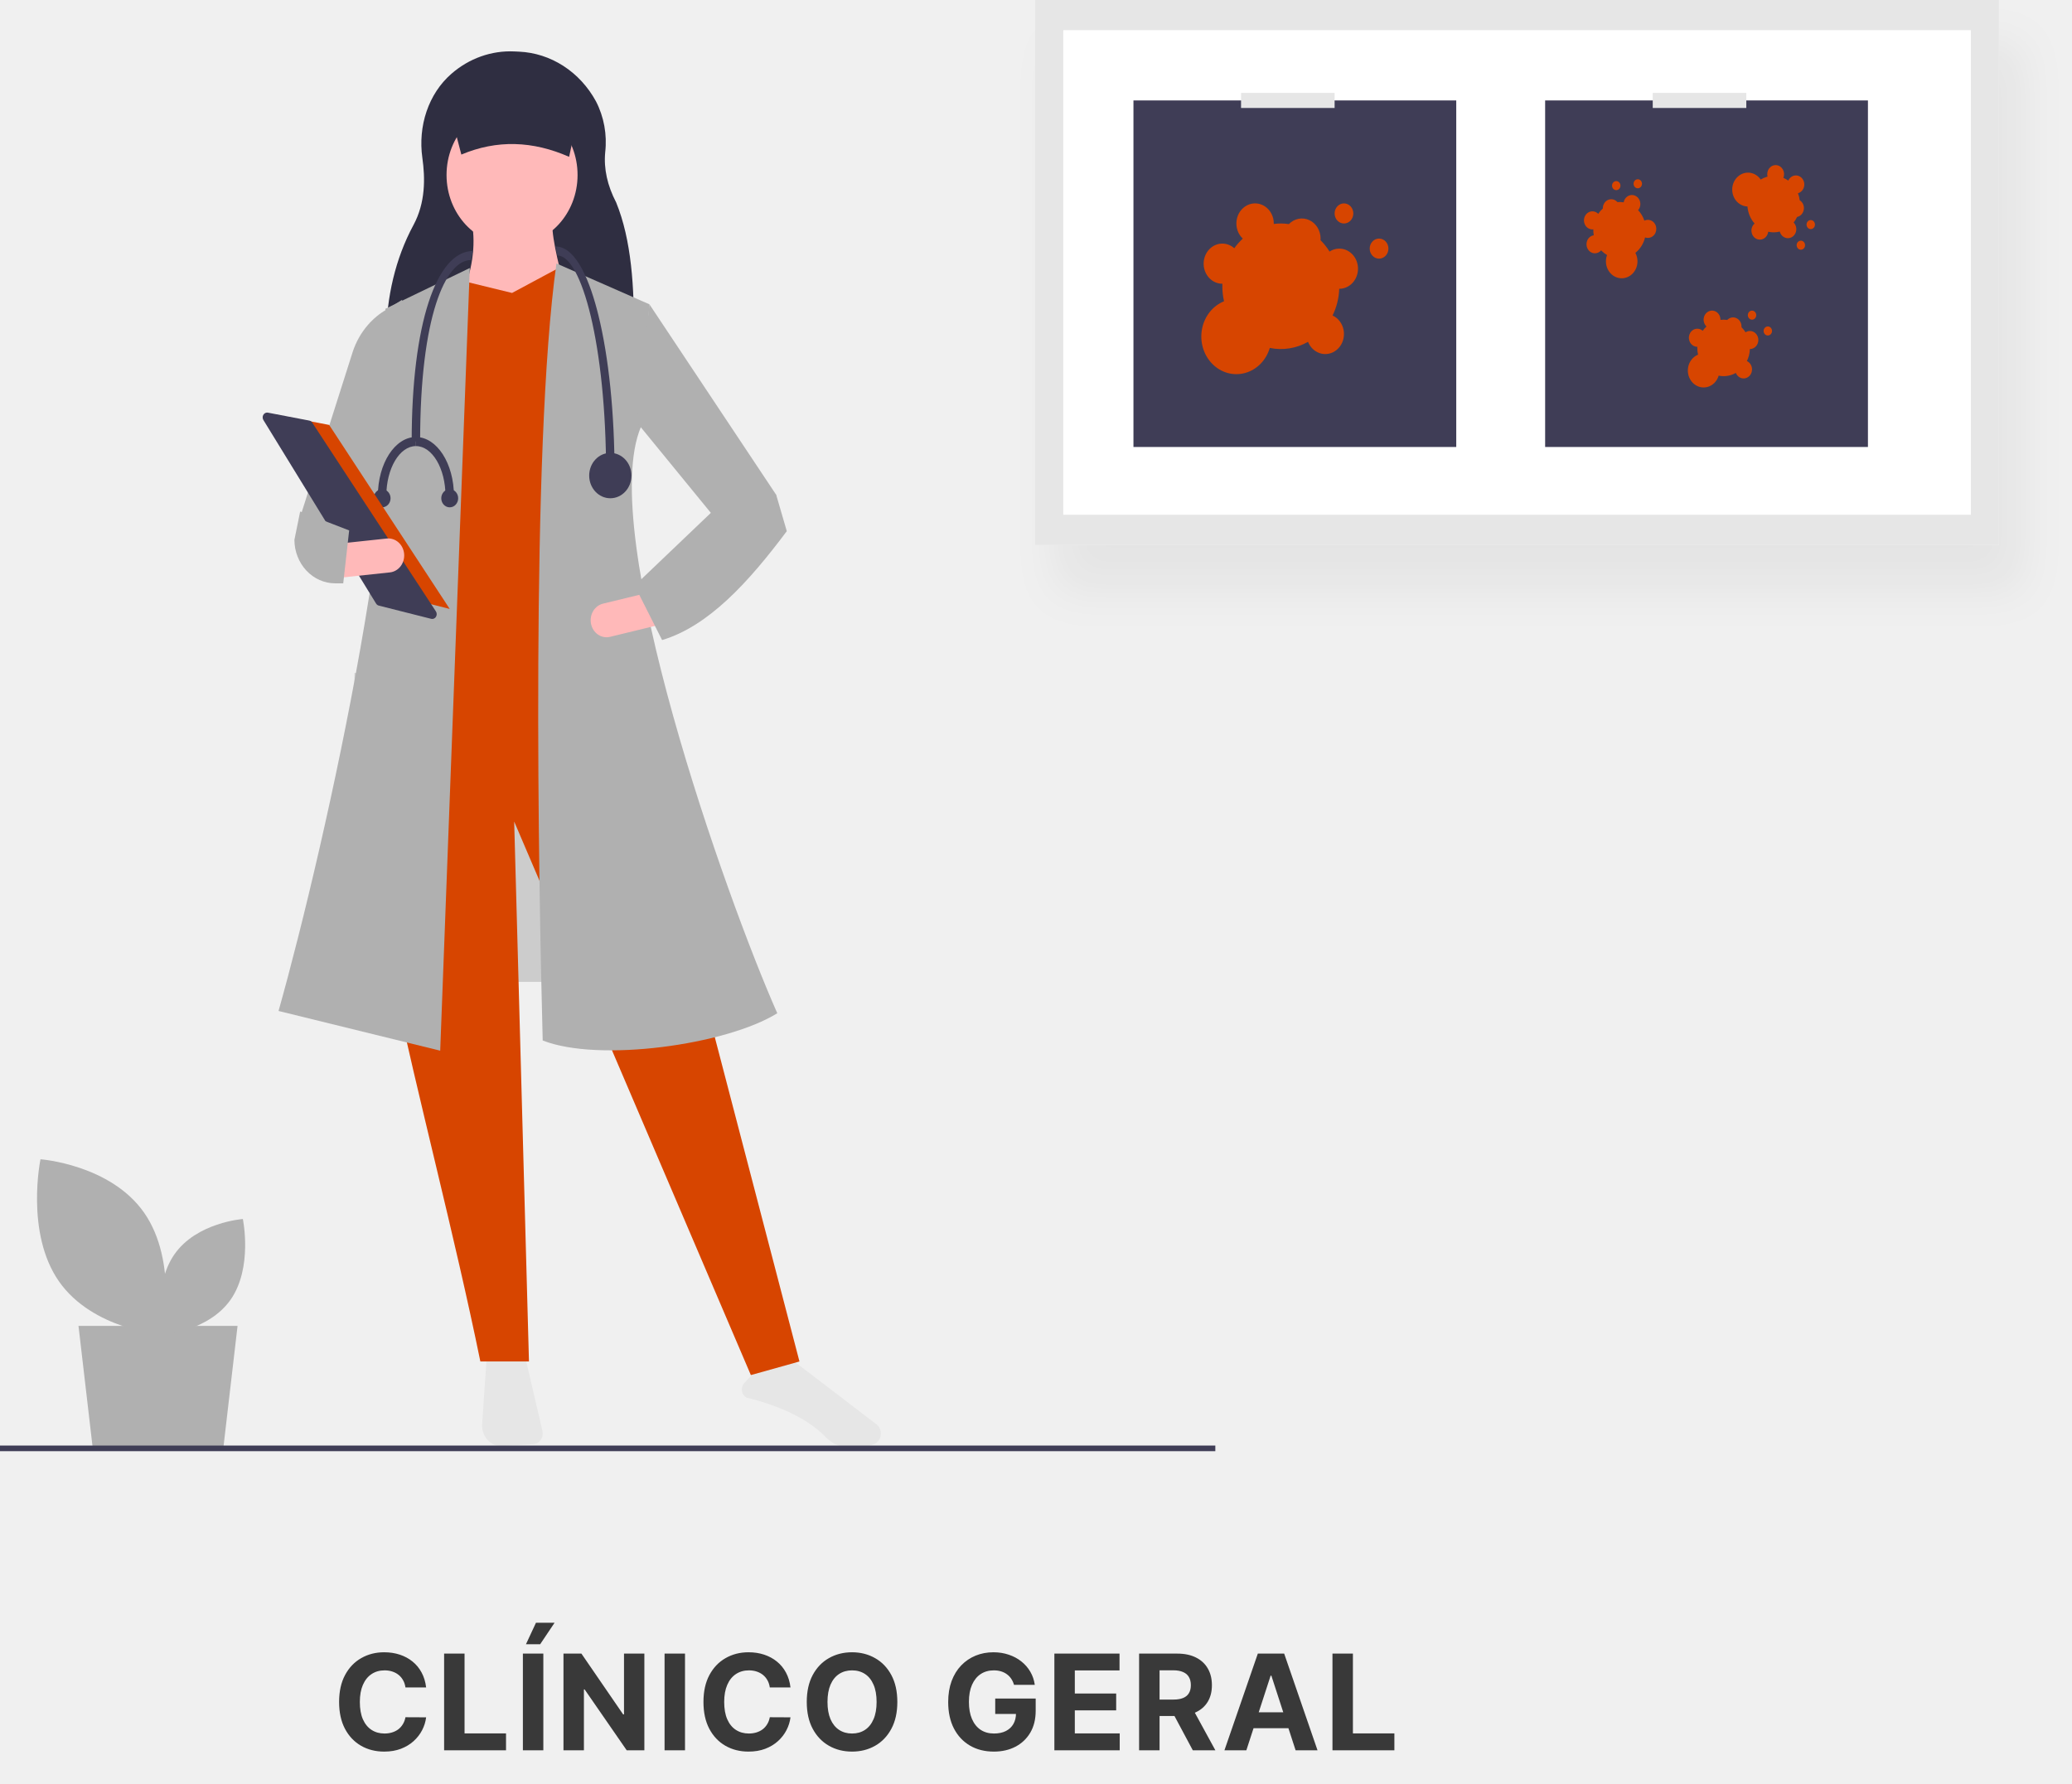
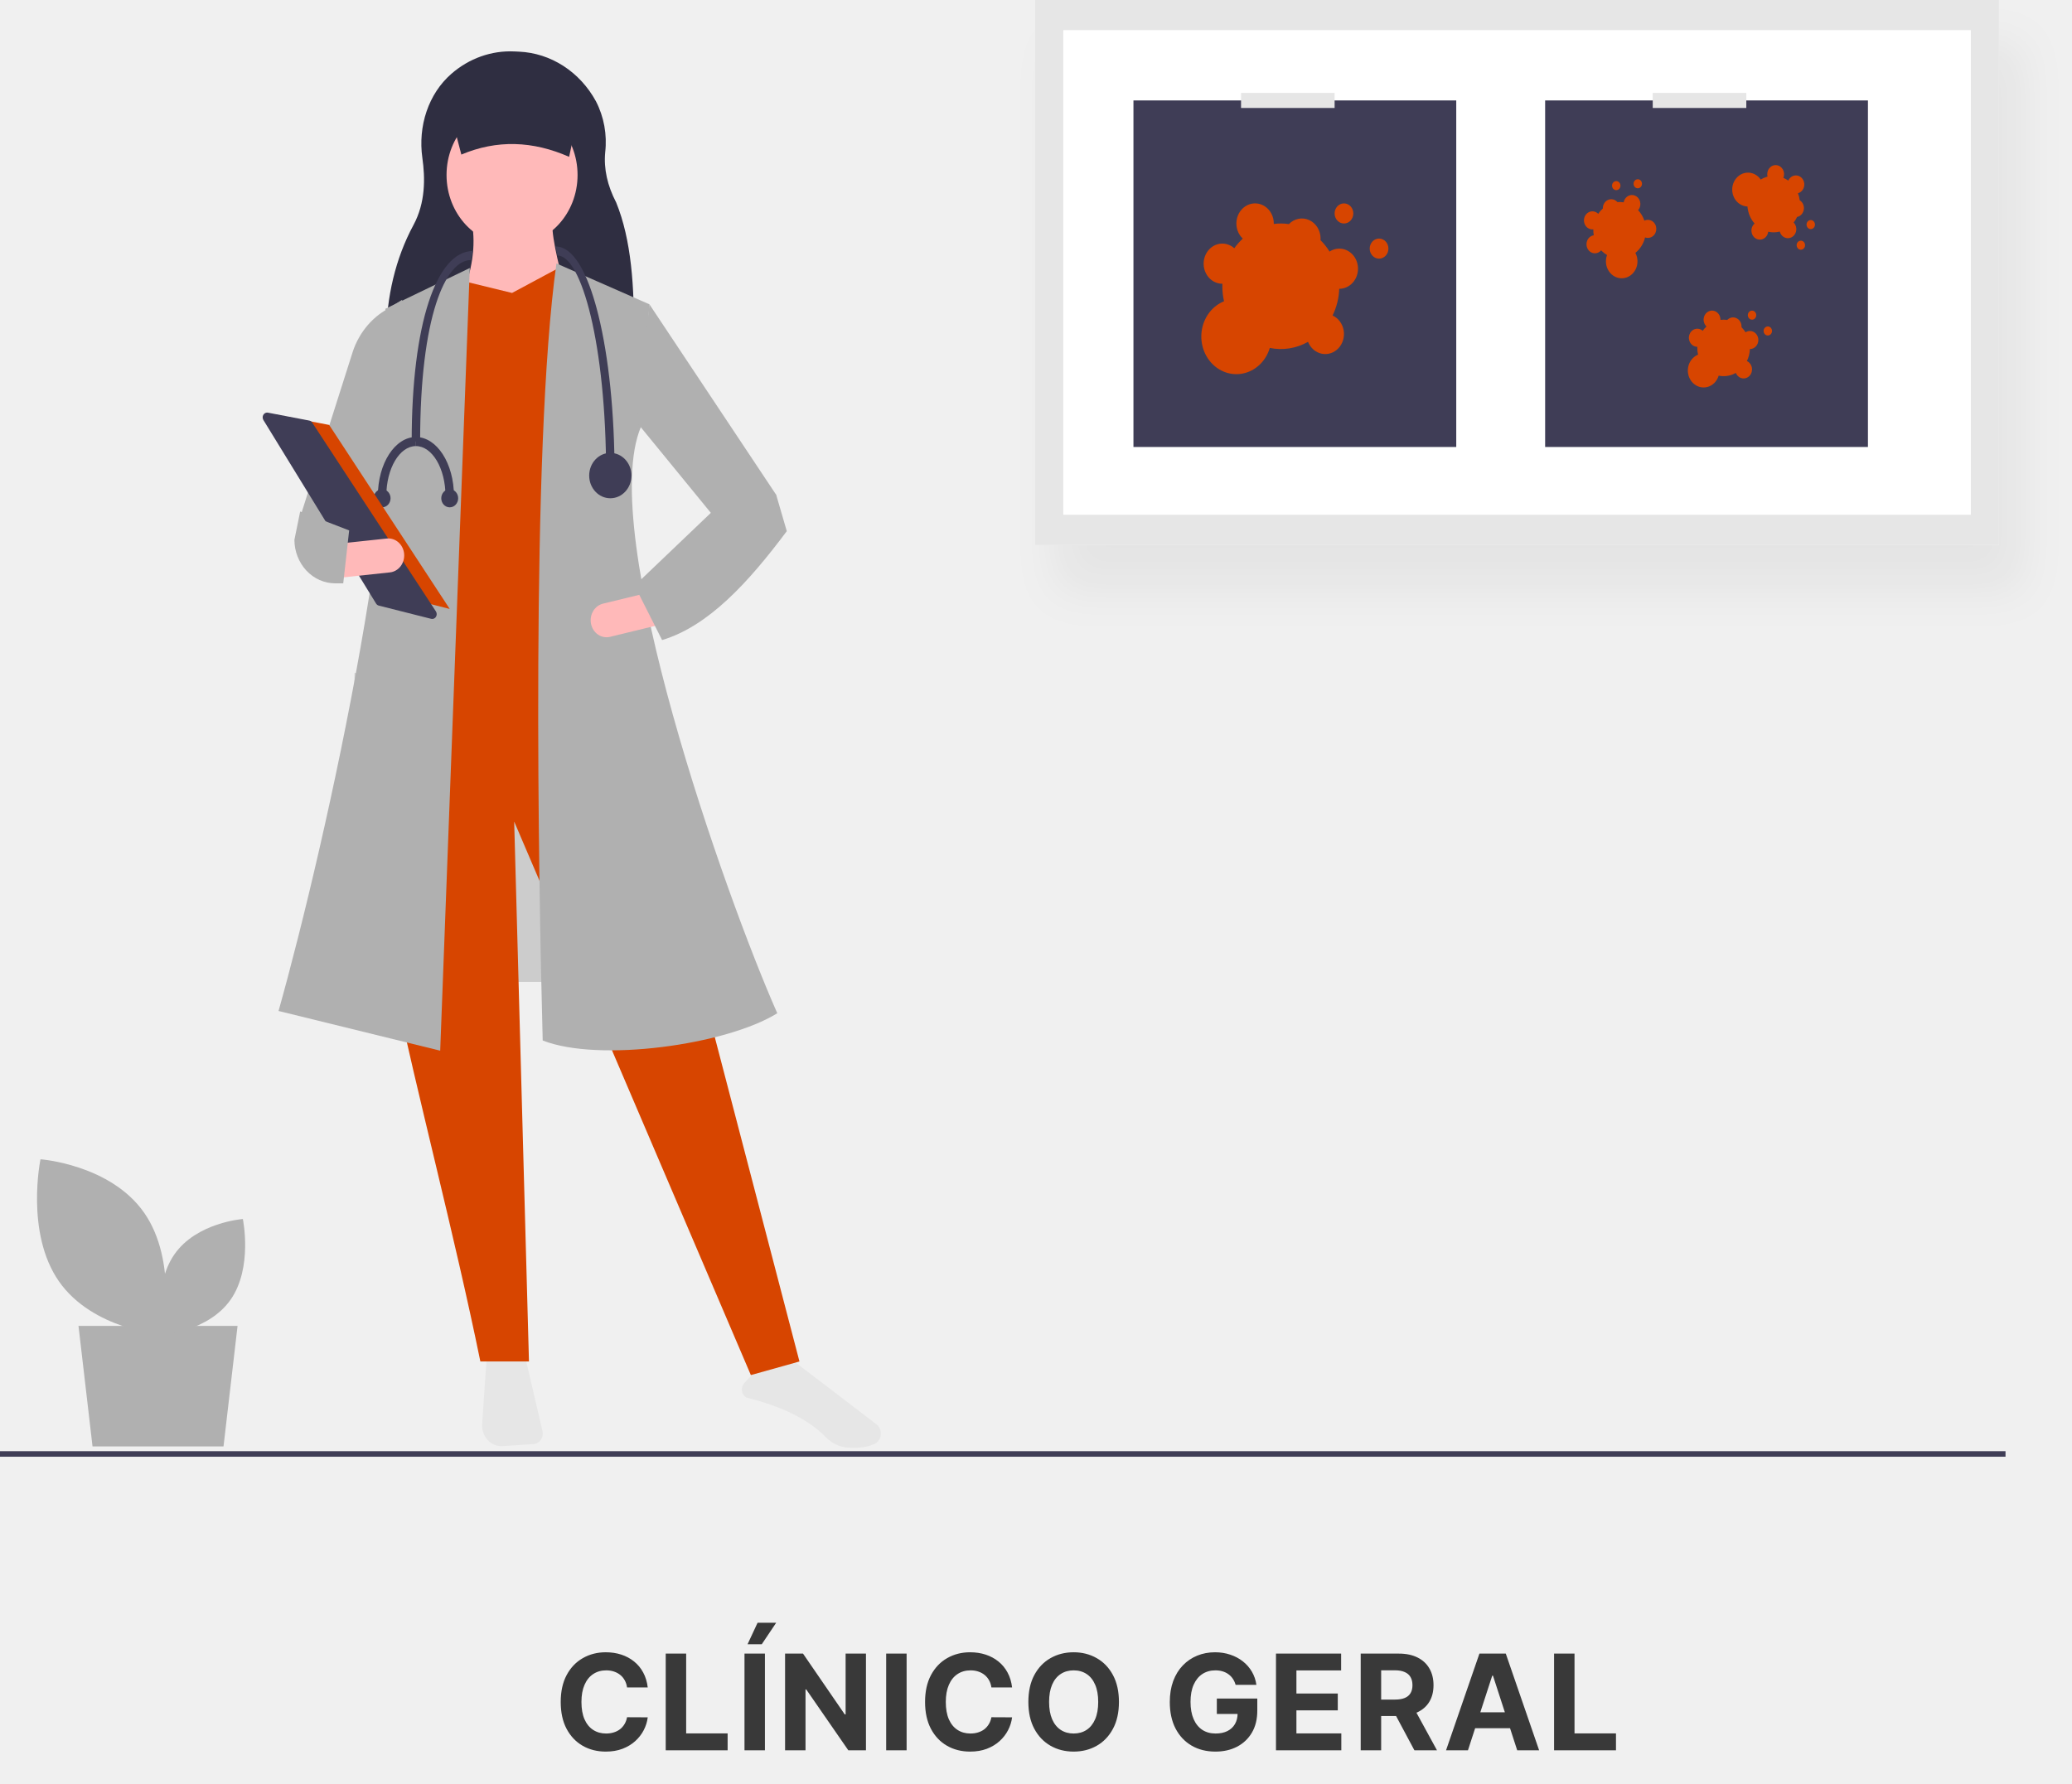
<svg xmlns="http://www.w3.org/2000/svg" width="187" height="161" viewBox="0 0 187 161" fill="none">
-   <path d="M38.459 152.328H36.592C36.558 152.087 36.489 151.872 36.383 151.685C36.278 151.494 36.144 151.332 35.979 151.199C35.814 151.065 35.624 150.963 35.408 150.892C35.195 150.821 34.963 150.786 34.713 150.786C34.261 150.786 33.868 150.898 33.533 151.122C33.197 151.344 32.938 151.668 32.753 152.094C32.568 152.517 32.476 153.031 32.476 153.636C32.476 154.259 32.568 154.781 32.753 155.205C32.94 155.628 33.202 155.947 33.537 156.163C33.872 156.379 34.26 156.487 34.7 156.487C34.947 156.487 35.176 156.455 35.386 156.389C35.599 156.324 35.788 156.229 35.953 156.104C36.118 155.976 36.254 155.821 36.362 155.639C36.473 155.457 36.55 155.25 36.592 155.017L38.459 155.026C38.41 155.426 38.29 155.812 38.097 156.185C37.906 156.554 37.649 156.885 37.325 157.178C37.004 157.467 36.621 157.697 36.175 157.868C35.731 158.036 35.23 158.119 34.67 158.119C33.892 158.119 33.196 157.943 32.582 157.591C31.972 157.239 31.489 156.729 31.134 156.061C30.781 155.393 30.605 154.585 30.605 153.636C30.605 152.685 30.784 151.875 31.142 151.207C31.5 150.54 31.986 150.031 32.599 149.682C33.213 149.33 33.903 149.153 34.67 149.153C35.176 149.153 35.645 149.224 36.077 149.366C36.511 149.509 36.896 149.716 37.231 149.989C37.567 150.259 37.84 150.589 38.05 150.982C38.263 151.374 38.399 151.822 38.459 152.328ZM40.082 158V149.273H41.927V156.479H45.669V158H40.082ZM49.036 149.273V158H47.191V149.273H49.036ZM47.468 148.429L48.371 146.49H50.05L48.75 148.429H47.468ZM58.154 149.273V158H56.56L52.763 152.507H52.699V158H50.854V149.273H52.473L56.24 154.761H56.317V149.273H58.154ZM61.823 149.273V158H59.978V149.273H61.823ZM71.342 152.328H69.475C69.441 152.087 69.371 151.872 69.266 151.685C69.161 151.494 69.026 151.332 68.862 151.199C68.697 151.065 68.506 150.963 68.29 150.892C68.077 150.821 67.846 150.786 67.596 150.786C67.144 150.786 66.751 150.898 66.415 151.122C66.08 151.344 65.82 151.668 65.636 152.094C65.451 152.517 65.359 153.031 65.359 153.636C65.359 154.259 65.451 154.781 65.636 155.205C65.823 155.628 66.085 155.947 66.42 156.163C66.755 156.379 67.143 156.487 67.583 156.487C67.83 156.487 68.059 156.455 68.269 156.389C68.482 156.324 68.671 156.229 68.836 156.104C69.001 155.976 69.137 155.821 69.245 155.639C69.356 155.457 69.433 155.25 69.475 155.017L71.342 155.026C71.293 155.426 71.173 155.812 70.979 156.185C70.789 156.554 70.532 156.885 70.208 157.178C69.887 157.467 69.504 157.697 69.058 157.868C68.614 158.036 68.113 158.119 67.553 158.119C66.775 158.119 66.079 157.943 65.465 157.591C64.854 157.239 64.371 156.729 64.016 156.061C63.664 155.393 63.488 154.585 63.488 153.636C63.488 152.685 63.667 151.875 64.025 151.207C64.383 150.54 64.869 150.031 65.482 149.682C66.096 149.33 66.786 149.153 67.553 149.153C68.059 149.153 68.528 149.224 68.96 149.366C69.394 149.509 69.779 149.716 70.114 149.989C70.45 150.259 70.722 150.589 70.933 150.982C71.146 151.374 71.282 151.822 71.342 152.328ZM80.985 153.636C80.985 154.588 80.804 155.398 80.444 156.065C80.085 156.733 79.597 157.243 78.978 157.595C78.361 157.945 77.668 158.119 76.898 158.119C76.122 158.119 75.426 157.943 74.81 157.591C74.194 157.239 73.706 156.729 73.348 156.061C72.99 155.393 72.811 154.585 72.811 153.636C72.811 152.685 72.99 151.875 73.348 151.207C73.706 150.54 74.194 150.031 74.81 149.682C75.426 149.33 76.122 149.153 76.898 149.153C77.668 149.153 78.361 149.33 78.978 149.682C79.597 150.031 80.085 150.54 80.444 151.207C80.804 151.875 80.985 152.685 80.985 153.636ZM79.114 153.636C79.114 153.02 79.022 152.5 78.837 152.077C78.655 151.653 78.398 151.332 78.066 151.114C77.733 150.895 77.344 150.786 76.898 150.786C76.452 150.786 76.063 150.895 75.73 151.114C75.398 151.332 75.139 151.653 74.955 152.077C74.773 152.5 74.682 153.02 74.682 153.636C74.682 154.253 74.773 154.773 74.955 155.196C75.139 155.619 75.398 155.94 75.73 156.159C76.063 156.378 76.452 156.487 76.898 156.487C77.344 156.487 77.733 156.378 78.066 156.159C78.398 155.94 78.655 155.619 78.837 155.196C79.022 154.773 79.114 154.253 79.114 153.636ZM91.516 152.094C91.456 151.886 91.372 151.703 91.264 151.544C91.156 151.382 91.024 151.246 90.868 151.135C90.715 151.021 90.538 150.935 90.34 150.875C90.144 150.815 89.926 150.786 89.688 150.786C89.242 150.786 88.85 150.896 88.511 151.118C88.176 151.339 87.915 151.662 87.727 152.085C87.54 152.506 87.446 153.02 87.446 153.628C87.446 154.236 87.538 154.753 87.723 155.179C87.908 155.605 88.169 155.93 88.507 156.155C88.845 156.376 89.245 156.487 89.705 156.487C90.122 156.487 90.479 156.413 90.774 156.266C91.073 156.115 91.3 155.903 91.456 155.631C91.615 155.358 91.695 155.036 91.695 154.663L92.07 154.719H89.82V153.33H93.472V154.429C93.472 155.196 93.31 155.855 92.986 156.406C92.662 156.955 92.216 157.378 91.648 157.676C91.08 157.972 90.429 158.119 89.696 158.119C88.878 158.119 88.159 157.939 87.54 157.578C86.921 157.214 86.438 156.699 86.091 156.031C85.747 155.361 85.575 154.565 85.575 153.645C85.575 152.937 85.678 152.307 85.882 151.753C86.09 151.196 86.379 150.724 86.752 150.338C87.124 149.952 87.557 149.658 88.051 149.456C88.546 149.254 89.081 149.153 89.658 149.153C90.152 149.153 90.612 149.226 91.038 149.371C91.465 149.513 91.843 149.714 92.172 149.976C92.504 150.237 92.776 150.548 92.986 150.909C93.196 151.267 93.331 151.662 93.391 152.094H91.516ZM95.158 158V149.273H101.038V150.794H97.003V152.874H100.736V154.395H97.003V156.479H101.055V158H95.158ZM102.805 158V149.273H106.249C106.908 149.273 107.47 149.391 107.936 149.626C108.405 149.859 108.761 150.19 109.006 150.619C109.253 151.045 109.376 151.547 109.376 152.124C109.376 152.703 109.251 153.202 109.001 153.619C108.751 154.034 108.389 154.352 107.915 154.574C107.443 154.795 106.872 154.906 106.202 154.906H103.896V153.423H105.903C106.256 153.423 106.548 153.375 106.781 153.278C107.014 153.182 107.188 153.037 107.301 152.844C107.418 152.651 107.476 152.411 107.476 152.124C107.476 151.834 107.418 151.589 107.301 151.391C107.188 151.192 107.013 151.041 106.777 150.939C106.544 150.834 106.25 150.781 105.895 150.781H104.651V158H102.805ZM107.518 154.028L109.688 158H107.651L105.528 154.028H107.518ZM112.485 158H110.507L113.52 149.273H115.898L118.907 158H116.929L114.743 151.267H114.675L112.485 158ZM112.361 154.57H117.032V156.01H112.361V154.57ZM120.257 158V149.273H122.102V156.479H125.844V158H120.257Z" fill="#393939" />
+   <path d="M58.459 152.328H56.592C56.558 152.087 56.489 151.872 56.383 151.685C56.278 151.494 56.144 151.332 55.979 151.199C55.814 151.065 55.624 150.963 55.408 150.892C55.195 150.821 54.963 150.786 54.713 150.786C54.261 150.786 53.868 150.898 53.533 151.122C53.197 151.344 52.938 151.668 52.753 152.094C52.568 152.517 52.476 153.031 52.476 153.636C52.476 154.259 52.568 154.781 52.753 155.205C52.94 155.628 53.202 155.947 53.537 156.163C53.872 156.379 54.26 156.487 54.7 156.487C54.947 156.487 55.176 156.455 55.386 156.389C55.599 156.324 55.788 156.229 55.953 156.104C56.118 155.976 56.254 155.821 56.362 155.639C56.473 155.457 56.55 155.25 56.592 155.017L58.459 155.026C58.41 155.426 58.29 155.812 58.097 156.185C57.906 156.554 57.649 156.885 57.325 157.178C57.004 157.467 56.621 157.697 56.175 157.868C55.731 158.036 55.23 158.119 54.67 158.119C53.892 158.119 53.196 157.943 52.582 157.591C51.972 157.239 51.489 156.729 51.133 156.061C50.781 155.393 50.605 154.585 50.605 153.636C50.605 152.685 50.784 151.875 51.142 151.207C51.5 150.54 51.986 150.031 52.599 149.682C53.213 149.33 53.903 149.153 54.67 149.153C55.176 149.153 55.645 149.224 56.077 149.366C56.511 149.509 56.896 149.716 57.231 149.989C57.567 150.259 57.84 150.589 58.05 150.982C58.263 151.374 58.399 151.822 58.459 152.328ZM60.082 158V149.273H61.927V156.479H65.669V158H60.082ZM69.036 149.273V158H67.191V149.273H69.036ZM67.468 148.429L68.371 146.49H70.05L68.75 148.429H67.468ZM78.154 149.273V158H76.56L72.763 152.507H72.699V158H70.854V149.273H72.473L76.24 154.761H76.317V149.273H78.154ZM81.823 149.273V158H79.978V149.273H81.823ZM91.342 152.328H89.475C89.441 152.087 89.371 151.872 89.266 151.685C89.161 151.494 89.026 151.332 88.862 151.199C88.697 151.065 88.506 150.963 88.29 150.892C88.077 150.821 87.846 150.786 87.596 150.786C87.144 150.786 86.751 150.898 86.415 151.122C86.08 151.344 85.82 151.668 85.636 152.094C85.451 152.517 85.359 153.031 85.359 153.636C85.359 154.259 85.451 154.781 85.636 155.205C85.823 155.628 86.085 155.947 86.42 156.163C86.755 156.379 87.143 156.487 87.583 156.487C87.83 156.487 88.059 156.455 88.269 156.389C88.482 156.324 88.671 156.229 88.836 156.104C89.001 155.976 89.137 155.821 89.245 155.639C89.356 155.457 89.433 155.25 89.475 155.017L91.342 155.026C91.293 155.426 91.173 155.812 90.979 156.185C90.789 156.554 90.532 156.885 90.208 157.178C89.887 157.467 89.504 157.697 89.058 157.868C88.614 158.036 88.113 158.119 87.553 158.119C86.775 158.119 86.079 157.943 85.465 157.591C84.854 157.239 84.371 156.729 84.016 156.061C83.664 155.393 83.488 154.585 83.488 153.636C83.488 152.685 83.667 151.875 84.025 151.207C84.383 150.54 84.869 150.031 85.482 149.682C86.096 149.33 86.786 149.153 87.553 149.153C88.059 149.153 88.528 149.224 88.96 149.366C89.394 149.509 89.779 149.716 90.114 149.989C90.45 150.259 90.722 150.589 90.933 150.982C91.146 151.374 91.282 151.822 91.342 152.328ZM100.985 153.636C100.985 154.588 100.804 155.398 100.443 156.065C100.086 156.733 99.597 157.243 98.978 157.595C98.361 157.945 97.668 158.119 96.898 158.119C96.122 158.119 95.426 157.943 94.81 157.591C94.194 157.239 93.706 156.729 93.348 156.061C92.99 155.393 92.811 154.585 92.811 153.636C92.811 152.685 92.99 151.875 93.348 151.207C93.706 150.54 94.194 150.031 94.81 149.682C95.426 149.33 96.122 149.153 96.898 149.153C97.668 149.153 98.361 149.33 98.978 149.682C99.597 150.031 100.086 150.54 100.443 151.207C100.804 151.875 100.985 152.685 100.985 153.636ZM99.114 153.636C99.114 153.02 99.022 152.5 98.837 152.077C98.655 151.653 98.398 151.332 98.066 151.114C97.733 150.895 97.344 150.786 96.898 150.786C96.452 150.786 96.063 150.895 95.73 151.114C95.398 151.332 95.139 151.653 94.955 152.077C94.773 152.5 94.682 153.02 94.682 153.636C94.682 154.253 94.773 154.773 94.955 155.196C95.139 155.619 95.398 155.94 95.73 156.159C96.063 156.378 96.452 156.487 96.898 156.487C97.344 156.487 97.733 156.378 98.066 156.159C98.398 155.94 98.655 155.619 98.837 155.196C99.022 154.773 99.114 154.253 99.114 153.636ZM111.516 152.094C111.456 151.886 111.372 151.703 111.264 151.544C111.156 151.382 111.024 151.246 110.868 151.135C110.715 151.021 110.538 150.935 110.34 150.875C110.144 150.815 109.926 150.786 109.688 150.786C109.242 150.786 108.85 150.896 108.512 151.118C108.176 151.339 107.915 151.662 107.727 152.085C107.54 152.506 107.446 153.02 107.446 153.628C107.446 154.236 107.538 154.753 107.723 155.179C107.908 155.605 108.169 155.93 108.507 156.155C108.845 156.376 109.244 156.487 109.705 156.487C110.122 156.487 110.479 156.413 110.774 156.266C111.073 156.115 111.3 155.903 111.456 155.631C111.615 155.358 111.695 155.036 111.695 154.663L112.07 154.719H109.82V153.33H113.472V154.429C113.472 155.196 113.31 155.855 112.986 156.406C112.662 156.955 112.216 157.378 111.648 157.676C111.08 157.972 110.429 158.119 109.696 158.119C108.878 158.119 108.159 157.939 107.54 157.578C106.921 157.214 106.438 156.699 106.091 156.031C105.747 155.361 105.575 154.565 105.575 153.645C105.575 152.937 105.678 152.307 105.882 151.753C106.09 151.196 106.379 150.724 106.752 150.338C107.124 149.952 107.557 149.658 108.051 149.456C108.546 149.254 109.081 149.153 109.658 149.153C110.152 149.153 110.612 149.226 111.038 149.371C111.465 149.513 111.842 149.714 112.172 149.976C112.504 150.237 112.776 150.548 112.986 150.909C113.196 151.267 113.331 151.662 113.391 152.094H111.516ZM115.158 158V149.273H121.038V150.794H117.003V152.874H120.736V154.395H117.003V156.479H121.055V158H115.158ZM122.805 158V149.273H126.249C126.908 149.273 127.47 149.391 127.936 149.626C128.405 149.859 128.761 150.19 129.006 150.619C129.253 151.045 129.376 151.547 129.376 152.124C129.376 152.703 129.251 153.202 129.001 153.619C128.751 154.034 128.389 154.352 127.915 154.574C127.443 154.795 126.872 154.906 126.202 154.906H123.896V153.423H125.903C126.256 153.423 126.548 153.375 126.781 153.278C127.014 153.182 127.188 153.037 127.301 152.844C127.418 152.651 127.476 152.411 127.476 152.124C127.476 151.834 127.418 151.589 127.301 151.391C127.188 151.192 127.013 151.041 126.777 150.939C126.544 150.834 126.25 150.781 125.895 150.781H124.651V158H122.805ZM127.518 154.028L129.688 158H127.651L125.528 154.028H127.518ZM132.485 158H130.507L133.52 149.273H135.898L138.907 158H136.929L134.743 151.267H134.675L132.485 158ZM132.361 154.57H137.032V156.01H132.361V154.57ZM140.257 158V149.273H142.102V156.479H145.844V158H140.257Z" fill="#393939" />
  <path d="M55.217 60.751H31.995V88.633H55.217V60.751Z" fill="#CCCCCC" />
  <path d="M20.173 130.57H8.351L7.084 119.689H21.44L20.173 130.57Z" fill="#B0B0B0" />
  <path d="M43.912 122.689L43.514 128.545C43.495 128.81 43.53 129.076 43.616 129.326C43.702 129.575 43.836 129.802 44.01 129.991C44.184 130.18 44.393 130.327 44.624 130.422C44.856 130.517 45.103 130.558 45.35 130.542L48.151 130.36C48.281 130.351 48.408 130.312 48.522 130.245C48.636 130.178 48.735 130.085 48.812 129.973C48.889 129.86 48.942 129.731 48.967 129.594C48.992 129.457 48.989 129.315 48.957 129.18L47.402 122.501L43.912 122.689Z" fill="#E6E6E6" />
  <path d="M67.345 126.152C70.642 126.98 72.997 128.157 74.544 129.75C75.095 130.313 75.816 130.645 76.576 130.685C77.546 130.74 78.34 130.623 78.936 130.337H78.936C79.089 130.265 79.221 130.15 79.318 130.005C79.416 129.859 79.475 129.688 79.49 129.51C79.508 129.328 79.481 129.145 79.411 128.979C79.341 128.813 79.23 128.67 79.091 128.565L71.272 122.591L67.951 124.018L67.176 124.85C67.092 124.94 67.029 125.05 66.991 125.17C66.953 125.291 66.942 125.42 66.959 125.546C66.975 125.672 67.018 125.792 67.085 125.898C67.152 126.003 67.241 126.09 67.345 126.152H67.345Z" fill="#E6E6E6" />
  <path d="M57.198 30.533L34.847 30.311C34.904 26.815 35.661 23.383 37.317 20.311C38.404 18.294 38.38 16.098 38.118 14.248C37.714 11.394 38.654 8.474 40.744 6.657C42.341 5.266 44.356 4.55 46.411 4.643L46.845 4.663C48.258 4.726 49.635 5.169 50.847 5.952C52.06 6.735 53.07 7.833 53.784 9.144C54.51 10.544 54.803 12.156 54.62 13.746C54.479 15.242 54.818 16.754 55.611 18.28C56.979 21.631 57.275 25.919 57.198 30.533Z" fill="#2F2E41" />
  <path d="M72.152 122.903L67.766 124.131L46.405 74.162L47.74 122.903H43.353C38.666 99.972 30.203 73.507 34.008 65.151L56.704 63.718L72.152 122.903Z" fill="#D74500" />
  <path d="M46.214 22.145C49.479 22.145 52.126 19.303 52.126 15.796C52.126 12.29 49.479 9.448 46.214 9.448C42.949 9.448 40.301 12.29 40.301 15.796C40.301 19.303 42.949 22.145 46.214 22.145Z" fill="#FFB9B9" />
  <path d="M51.363 27.47L41.636 26.855C42.59 24.506 42.971 22.244 42.59 20.097H49.838C49.821 21.745 50.585 24.596 51.363 27.47Z" fill="#FFB9B9" />
  <path d="M57.467 65.561L36.106 67.199L38.299 26.548L42.018 25.422L46.214 26.446L50.41 24.193L53.08 25.217L57.467 65.561Z" fill="#D74500" />
  <path d="M39.729 94.846L25.139 91.262C29.478 75.814 37.294 40.474 34.771 27.879L42.4 24.193L39.729 94.846Z" fill="#B0B0B0" />
  <path d="M32.673 50.202L27.142 46.515L31.859 31.681C32.385 30.151 33.392 28.865 34.707 28.048L36.296 27.06L35.343 42.01L32.673 50.202Z" fill="#B0B0B0" />
  <path d="M70.15 91.467C65.545 94.328 54.034 95.923 48.979 93.925C48.608 79.967 47.878 40.486 50.219 23.783L58.611 27.47L57.848 38.528C53.836 47.989 65.486 80.938 70.15 91.467Z" fill="#B0B0B0" />
  <path d="M69.482 48.358L64.332 46.515L57.467 38.119L58.611 27.47L70.054 44.672L69.482 48.358Z" fill="#B0B0B0" />
  <path d="M53.343 56.33C53.428 56.727 53.655 57.072 53.976 57.289C54.297 57.506 54.685 57.578 55.055 57.489L59.426 56.425L58.794 53.429L54.423 54.492C54.053 54.582 53.731 54.826 53.529 55.171C53.326 55.516 53.26 55.932 53.343 56.33V56.33Z" fill="#FFB9B9" />
  <path d="M51.363 14.158C48.079 12.708 44.836 12.603 41.637 13.953L40.301 8.834H52.508L51.363 14.158Z" fill="#2F2E41" />
  <path d="M57.276 52.864L59.755 57.779C63.926 56.53 67.54 52.593 71.008 47.949L70.054 44.672L64.142 46.31L57.276 52.864Z" fill="#B0B0B0" />
  <path d="M55.464 42.727H54.701C54.701 31.141 52.479 23.067 50.314 23.067L50.124 22.247C52.065 22.247 53.303 25.608 54 28.427C54.944 32.249 55.464 37.327 55.464 42.727Z" fill="#3F3D56" />
  <path d="M37.917 39.859H37.155C37.155 29.249 39.392 22.657 42.685 22.657L42.495 23.476C40.216 23.476 37.917 28.542 37.917 39.859Z" fill="#3F3D56" />
  <path d="M55.083 44.979C56.136 44.979 56.99 44.062 56.99 42.931C56.99 41.8 56.136 40.883 55.083 40.883C54.029 40.883 53.175 41.8 53.175 42.931C53.175 44.062 54.029 44.979 55.083 44.979Z" fill="#3F3D56" />
  <path d="M34.866 44.775H34.103C34.103 41.839 35.643 39.45 37.536 39.45V40.269C36.064 40.269 34.866 42.29 34.866 44.775Z" fill="#3F3D56" />
  <path d="M40.969 44.775H40.206C40.206 42.29 39.008 40.269 37.536 40.269V39.45C39.429 39.45 40.969 41.839 40.969 44.775Z" fill="#3F3D56" />
  <path d="M40.588 45.798C41.009 45.798 41.35 45.432 41.35 44.979C41.35 44.527 41.009 44.16 40.588 44.16C40.166 44.16 39.825 44.527 39.825 44.979C39.825 45.432 40.166 45.798 40.588 45.798Z" fill="#3F3D56" />
  <path d="M34.485 45.798C34.906 45.798 35.248 45.432 35.248 44.979C35.248 44.527 34.906 44.16 34.485 44.16C34.063 44.16 33.722 44.527 33.722 44.979C33.722 45.432 34.063 45.798 34.485 45.798Z" fill="#3F3D56" />
  <path d="M24.948 37.447L29.708 38.359L40.588 54.97L34.808 53.509L24.948 37.447Z" fill="#D74500" />
  <path d="M24.104 37.243C24.032 37.244 23.961 37.266 23.899 37.307C23.837 37.348 23.786 37.406 23.752 37.474C23.718 37.543 23.702 37.621 23.706 37.698C23.709 37.776 23.732 37.852 23.772 37.917L33.941 54.484C33.998 54.577 34.086 54.643 34.186 54.668L38.918 55.864C38.998 55.884 39.081 55.877 39.157 55.845C39.234 55.813 39.299 55.757 39.345 55.684C39.391 55.611 39.415 55.525 39.414 55.437C39.414 55.349 39.388 55.264 39.341 55.191L28.175 38.145C28.145 38.098 28.107 38.058 28.062 38.028C28.018 37.998 27.968 37.977 27.916 37.967L24.18 37.251C24.155 37.246 24.13 37.243 24.104 37.243V37.243Z" fill="#3F3D56" />
  <path d="M30.448 49.089L30.73 52.146L35.19 51.671C35.568 51.63 35.915 51.431 36.156 51.116C36.396 50.8 36.51 50.396 36.473 49.99C36.435 49.585 36.249 49.212 35.956 48.954C35.662 48.696 35.285 48.574 34.908 48.614L30.448 49.089Z" fill="#FFB9B9" />
  <path d="M26.57 48.735C26.576 49.777 26.966 50.775 27.654 51.51C28.343 52.245 29.273 52.658 30.244 52.659H30.978L31.512 47.882L27.091 46.173L26.57 48.735Z" fill="#B0B0B0" />
  <g filter="url(#filter0_d_122_149)">
    <path d="M180.406 0H93.428V49.19H180.406V0Z" fill="#E6E6E6" />
  </g>
  <path d="M95.962 46.47H177.872V2.72H95.962V46.47Z" fill="white" />
  <path d="M131.428 9.067H102.295V40.35H131.428V9.067Z" fill="#3F3D56" />
  <path d="M124.461 23.348C124.928 23.348 125.306 22.942 125.306 22.442C125.306 21.941 124.928 21.535 124.461 21.535C123.995 21.535 123.617 21.941 123.617 22.442C123.617 22.942 123.995 23.348 124.461 23.348Z" fill="#D74500" />
  <path d="M121.295 20.175C121.761 20.175 122.139 19.769 122.139 19.268C122.139 18.767 121.761 18.361 121.295 18.361C120.828 18.361 120.45 18.767 120.45 19.268C120.45 19.769 120.828 20.175 121.295 20.175Z" fill="#D74500" />
  <path d="M120.873 22.442C120.562 22.442 120.257 22.534 119.993 22.709C119.76 22.333 119.486 21.988 119.177 21.681C119.18 21.633 119.184 21.584 119.184 21.535C119.184 21.179 119.087 20.831 118.904 20.534C118.721 20.238 118.461 20.005 118.156 19.866C117.851 19.727 117.515 19.687 117.189 19.752C116.863 19.817 116.562 19.983 116.324 20.23C115.872 20.161 115.413 20.157 114.959 20.217C114.96 20.203 114.961 20.189 114.961 20.175C114.962 19.871 114.891 19.573 114.756 19.306C114.621 19.039 114.426 18.813 114.188 18.649C113.951 18.484 113.678 18.386 113.397 18.364C113.115 18.342 112.832 18.396 112.575 18.521C112.317 18.647 112.093 18.84 111.923 19.082C111.753 19.325 111.643 19.609 111.602 19.909C111.561 20.21 111.59 20.516 111.688 20.801C111.786 21.086 111.949 21.34 112.162 21.539C111.88 21.799 111.623 22.09 111.397 22.408C111.189 22.222 110.941 22.092 110.676 22.03C110.412 21.968 110.137 21.976 109.875 22.052C109.613 22.128 109.372 22.271 109.173 22.468C108.973 22.666 108.821 22.912 108.729 23.185C108.637 23.459 108.607 23.753 108.643 24.041C108.679 24.33 108.779 24.605 108.935 24.844C109.09 25.082 109.297 25.277 109.538 25.411C109.779 25.545 110.046 25.615 110.317 25.615L110.322 25.615C110.32 25.69 110.317 25.766 110.317 25.842C110.317 26.298 110.368 26.753 110.47 27.196C109.968 27.399 109.522 27.735 109.174 28.174C108.827 28.612 108.589 29.138 108.482 29.703C108.376 30.267 108.405 30.851 108.566 31.4C108.727 31.949 109.016 32.446 109.405 32.842C109.794 33.239 110.27 33.522 110.79 33.667C111.309 33.812 111.853 33.812 112.373 33.669C112.892 33.525 113.369 33.243 113.759 32.847C114.149 32.452 114.438 31.956 114.601 31.407C115.776 31.65 116.992 31.456 118.051 30.858C118.159 31.131 118.328 31.372 118.543 31.558C118.758 31.745 119.012 31.872 119.284 31.929C119.555 31.986 119.835 31.97 120.1 31.883C120.364 31.796 120.605 31.641 120.8 31.431C120.996 31.221 121.14 30.963 121.221 30.679C121.302 30.395 121.316 30.094 121.264 29.803C121.211 29.512 121.092 29.238 120.918 29.008C120.745 28.777 120.52 28.596 120.266 28.479C120.632 27.734 120.837 26.91 120.867 26.068L120.873 26.069C121.32 26.069 121.75 25.878 122.067 25.538C122.383 25.197 122.561 24.736 122.561 24.255C122.561 23.774 122.383 23.313 122.067 22.973C121.75 22.633 121.32 22.442 120.873 22.442V22.442Z" fill="#D74500" />
  <path d="M120.45 8.387H112.006V9.747H120.45V8.387Z" fill="#E6E6E6" />
  <path d="M168.583 9.067H139.45V40.35H168.583V9.067Z" fill="#3F3D56" />
  <path d="M159.548 30.285C159.758 30.285 159.928 30.102 159.928 29.877C159.928 29.652 159.758 29.469 159.548 29.469C159.338 29.469 159.168 29.652 159.168 29.877C159.168 30.102 159.338 30.285 159.548 30.285Z" fill="#D74500" />
  <path d="M158.123 28.857C158.333 28.857 158.503 28.674 158.503 28.449C158.503 28.224 158.333 28.041 158.123 28.041C157.913 28.041 157.743 28.224 157.743 28.449C157.743 28.674 157.913 28.857 158.123 28.857Z" fill="#D74500" />
  <path d="M157.933 29.877C157.793 29.877 157.656 29.919 157.537 29.997C157.432 29.828 157.309 29.673 157.17 29.535C157.171 29.513 157.173 29.491 157.173 29.469C157.173 29.309 157.129 29.152 157.047 29.019C156.965 28.885 156.848 28.78 156.71 28.718C156.573 28.655 156.422 28.637 156.275 28.666C156.129 28.696 155.993 28.77 155.886 28.882C155.682 28.851 155.476 28.849 155.272 28.876C155.272 28.869 155.273 28.863 155.273 28.857C155.273 28.72 155.241 28.586 155.18 28.466C155.12 28.346 155.032 28.244 154.925 28.17C154.818 28.096 154.696 28.052 154.569 28.042C154.442 28.032 154.315 28.056 154.199 28.113C154.083 28.169 153.982 28.256 153.906 28.365C153.829 28.474 153.779 28.602 153.761 28.737C153.742 28.873 153.756 29.011 153.8 29.139C153.844 29.267 153.917 29.381 154.013 29.471C153.886 29.588 153.771 29.719 153.669 29.862C153.575 29.778 153.464 29.72 153.345 29.692C153.225 29.664 153.102 29.667 152.984 29.701C152.866 29.736 152.758 29.8 152.668 29.889C152.578 29.978 152.51 30.088 152.468 30.212C152.427 30.335 152.413 30.467 152.43 30.597C152.446 30.727 152.491 30.851 152.561 30.958C152.631 31.065 152.724 31.153 152.832 31.213C152.941 31.273 153.061 31.305 153.183 31.305L153.185 31.305C153.184 31.339 153.183 31.373 153.183 31.407C153.183 31.612 153.206 31.817 153.252 32.016C153.026 32.108 152.825 32.259 152.669 32.456C152.512 32.654 152.405 32.89 152.357 33.144C152.309 33.398 152.322 33.661 152.395 33.908C152.468 34.155 152.598 34.379 152.773 34.557C152.948 34.736 153.162 34.863 153.396 34.928C153.629 34.993 153.874 34.994 154.108 34.929C154.342 34.865 154.556 34.737 154.732 34.559C154.907 34.381 155.038 34.158 155.111 33.911C155.639 34.021 156.187 33.933 156.663 33.664C156.712 33.787 156.788 33.895 156.885 33.98C156.981 34.063 157.096 34.121 157.218 34.146C157.34 34.172 157.466 34.165 157.585 34.126C157.704 34.087 157.812 34.017 157.9 33.922C157.988 33.828 158.053 33.712 158.09 33.584C158.126 33.456 158.133 33.321 158.109 33.19C158.085 33.058 158.032 32.935 157.954 32.832C157.875 32.728 157.774 32.646 157.66 32.594C157.824 32.258 157.917 31.888 157.93 31.509L157.933 31.509C158.134 31.509 158.328 31.423 158.47 31.27C158.613 31.117 158.693 30.91 158.693 30.693C158.693 30.477 158.613 30.269 158.47 30.116C158.328 29.963 158.134 29.877 157.933 29.877V29.877Z" fill="#D74500" />
  <path d="M162.529 22.542C162.739 22.542 162.909 22.359 162.909 22.134C162.909 21.908 162.739 21.726 162.529 21.726C162.319 21.726 162.149 21.908 162.149 22.134C162.149 22.359 162.319 22.542 162.529 22.542Z" fill="#D74500" />
  <path d="M163.423 20.682C163.633 20.682 163.803 20.499 163.803 20.274C163.803 20.049 163.633 19.866 163.423 19.866C163.213 19.866 163.043 20.049 163.043 20.274C163.043 20.499 163.213 20.682 163.423 20.682Z" fill="#D74500" />
  <path d="M162.091 20.465C162.053 20.32 161.979 20.19 161.876 20.088C161.999 19.934 162.105 19.764 162.191 19.583C162.211 19.579 162.231 19.575 162.251 19.569C162.395 19.525 162.523 19.438 162.621 19.316C162.718 19.195 162.78 19.046 162.799 18.887C162.818 18.728 162.793 18.567 162.727 18.423C162.661 18.279 162.557 18.16 162.429 18.079C162.401 17.86 162.347 17.646 162.267 17.443C162.273 17.441 162.279 17.441 162.285 17.439C162.407 17.402 162.519 17.333 162.61 17.237C162.701 17.142 162.769 17.023 162.806 16.893C162.843 16.762 162.85 16.624 162.824 16.49C162.799 16.356 162.743 16.231 162.661 16.127C162.579 16.023 162.474 15.942 162.355 15.892C162.236 15.843 162.108 15.826 161.982 15.844C161.856 15.861 161.736 15.912 161.633 15.993C161.53 16.073 161.447 16.18 161.393 16.303C161.254 16.203 161.105 16.12 160.949 16.053C160.999 15.934 161.021 15.803 161.014 15.672C161.006 15.541 160.97 15.414 160.907 15.302C160.844 15.19 160.757 15.095 160.654 15.026C160.55 14.957 160.432 14.917 160.31 14.907C160.188 14.898 160.066 14.92 159.954 14.972C159.842 15.024 159.743 15.104 159.666 15.205C159.589 15.307 159.536 15.427 159.511 15.555C159.486 15.683 159.49 15.816 159.524 15.942L159.524 15.945C159.494 15.953 159.463 15.961 159.432 15.97C159.248 16.026 159.071 16.105 158.905 16.206C158.762 15.997 158.571 15.831 158.352 15.723C158.133 15.615 157.892 15.568 157.651 15.588C157.41 15.607 157.178 15.691 156.976 15.834C156.775 15.976 156.61 16.171 156.497 16.4C156.385 16.629 156.328 16.885 156.333 17.144C156.338 17.403 156.404 17.657 156.526 17.881C156.647 18.105 156.819 18.292 157.026 18.425C157.233 18.558 157.468 18.633 157.71 18.641C157.755 19.217 157.982 19.759 158.352 20.179C158.255 20.262 158.179 20.37 158.13 20.493C158.08 20.616 158.06 20.75 158.07 20.883C158.081 21.016 158.121 21.144 158.188 21.257C158.256 21.369 158.348 21.462 158.456 21.527C158.565 21.593 158.687 21.628 158.811 21.631C158.935 21.634 159.059 21.605 159.17 21.544C159.281 21.484 159.376 21.396 159.448 21.287C159.52 21.178 159.566 21.052 159.582 20.919C159.927 20.998 160.284 20.993 160.628 20.904L160.628 20.907C160.655 21.01 160.701 21.107 160.763 21.191C160.824 21.275 160.901 21.346 160.988 21.398C161.075 21.451 161.171 21.484 161.27 21.497C161.369 21.509 161.47 21.501 161.566 21.472C161.662 21.443 161.752 21.394 161.83 21.327C161.909 21.261 161.974 21.179 162.023 21.085C162.072 20.992 162.103 20.889 162.115 20.782C162.126 20.676 162.119 20.568 162.091 20.465V20.465Z" fill="#D74500" />
  <path d="M147.811 16.997C148.021 16.997 148.191 16.814 148.191 16.589C148.191 16.364 148.021 16.181 147.811 16.181C147.601 16.181 147.431 16.364 147.431 16.589C147.431 16.814 147.601 16.997 147.811 16.997Z" fill="#D74500" />
  <path d="M145.868 17.164C146.078 17.164 146.248 16.982 146.248 16.756C146.248 16.531 146.078 16.348 145.868 16.348C145.658 16.348 145.488 16.531 145.488 16.756C145.488 16.982 145.658 17.164 145.868 17.164Z" fill="#D74500" />
  <path d="M146.722 17.87C146.628 17.981 146.564 18.117 146.538 18.265C146.351 18.234 146.161 18.227 145.973 18.244C145.959 18.228 145.945 18.212 145.929 18.197C145.819 18.089 145.682 18.018 145.535 17.994C145.387 17.969 145.237 17.991 145.101 18.058C144.965 18.124 144.851 18.232 144.772 18.368C144.693 18.504 144.654 18.662 144.658 18.822C144.499 18.962 144.359 19.125 144.24 19.305C144.236 19.3 144.232 19.296 144.227 19.291C144.134 19.199 144.02 19.134 143.896 19.101C143.773 19.068 143.643 19.069 143.52 19.104C143.397 19.139 143.285 19.207 143.192 19.3C143.1 19.394 143.031 19.512 142.991 19.641C142.952 19.771 142.944 19.91 142.967 20.044C142.991 20.178 143.045 20.304 143.126 20.41C143.206 20.516 143.31 20.598 143.428 20.649C143.546 20.701 143.674 20.72 143.8 20.704C143.795 20.884 143.807 21.064 143.837 21.241C143.716 21.259 143.601 21.308 143.502 21.383C143.402 21.459 143.321 21.559 143.265 21.676C143.209 21.793 143.18 21.922 143.181 22.053C143.181 22.184 143.211 22.313 143.268 22.429C143.325 22.545 143.407 22.645 143.507 22.719C143.607 22.794 143.723 22.842 143.844 22.859C143.965 22.875 144.088 22.86 144.202 22.815C144.317 22.77 144.42 22.696 144.502 22.599L144.504 22.597C144.526 22.621 144.549 22.645 144.572 22.668C144.713 22.807 144.87 22.926 145.038 23.024C144.948 23.265 144.917 23.526 144.947 23.783C144.977 24.04 145.068 24.285 145.21 24.494C145.353 24.703 145.542 24.87 145.761 24.979C145.98 25.088 146.221 25.136 146.462 25.117C146.703 25.099 146.935 25.015 147.137 24.874C147.34 24.732 147.505 24.538 147.618 24.309C147.732 24.08 147.789 23.824 147.785 23.565C147.78 23.306 147.715 23.052 147.594 22.828C148.026 22.482 148.335 21.989 148.471 21.43C148.588 21.474 148.714 21.487 148.837 21.467C148.96 21.447 149.077 21.395 149.177 21.315C149.277 21.236 149.357 21.131 149.41 21.01C149.463 20.889 149.488 20.756 149.483 20.623C149.477 20.49 149.441 20.36 149.378 20.245C149.314 20.13 149.226 20.033 149.119 19.964C149.013 19.894 148.893 19.853 148.768 19.846C148.644 19.837 148.52 19.863 148.407 19.918C148.287 19.561 148.095 19.238 147.843 18.972L147.845 18.97C147.912 18.891 147.965 18.799 147.999 18.698C148.033 18.597 148.048 18.49 148.044 18.383C148.039 18.275 148.015 18.17 147.973 18.073C147.93 17.976 147.871 17.889 147.797 17.816C147.723 17.744 147.637 17.688 147.543 17.652C147.449 17.615 147.349 17.599 147.249 17.604C147.15 17.609 147.052 17.635 146.961 17.68C146.871 17.726 146.79 17.79 146.722 17.87V17.87Z" fill="#D74500" />
  <path d="M157.606 8.387H149.161V9.747H157.606V8.387Z" fill="#E6E6E6" />
  <path d="M5.315 115.664C8.359 120.041 14.678 120.502 14.678 120.502C14.678 120.502 16.062 113.866 13.018 109.488C9.973 105.111 3.654 104.65 3.654 104.65C3.654 104.65 2.271 111.286 5.315 115.664Z" fill="#B0B0B0" />
  <path d="M20.823 117.309C18.814 120.198 14.644 120.502 14.644 120.502C14.644 120.502 13.731 116.123 15.74 113.234C17.748 110.346 21.918 110.042 21.918 110.042C21.918 110.042 22.831 114.421 20.823 117.309Z" fill="#B0B0B0" />
-   <path d="M109.684 130.492H0V131H109.684V130.492Z" fill="#3F3D56" />
+   <path d="M181 131H0V131.5H181V131Z" fill="#3F3D56" />
  <defs>
    <filter id="filter0_d_122_149" x="91.428" y="0" width="94.977" height="57.19" filterUnits="userSpaceOnUse" color-interpolation-filters="sRGB">
      <feFlood flood-opacity="0" result="BackgroundImageFix" />
      <feColorMatrix in="SourceAlpha" type="matrix" values="0 0 0 0 0 0 0 0 0 0 0 0 0 0 0 0 0 0 127 0" result="hardAlpha" />
      <feOffset dx="2" dy="4" />
      <feGaussianBlur stdDeviation="2" />
      <feComposite in2="hardAlpha" operator="out" />
      <feColorMatrix type="matrix" values="0 0 0 0 0 0 0 0 0 0 0 0 0 0 0 0 0 0 0.05 0" />
      <feBlend mode="normal" in2="BackgroundImageFix" result="effect1_dropShadow_122_149" />
      <feBlend mode="normal" in="SourceGraphic" in2="effect1_dropShadow_122_149" result="shape" />
    </filter>
  </defs>
</svg>
